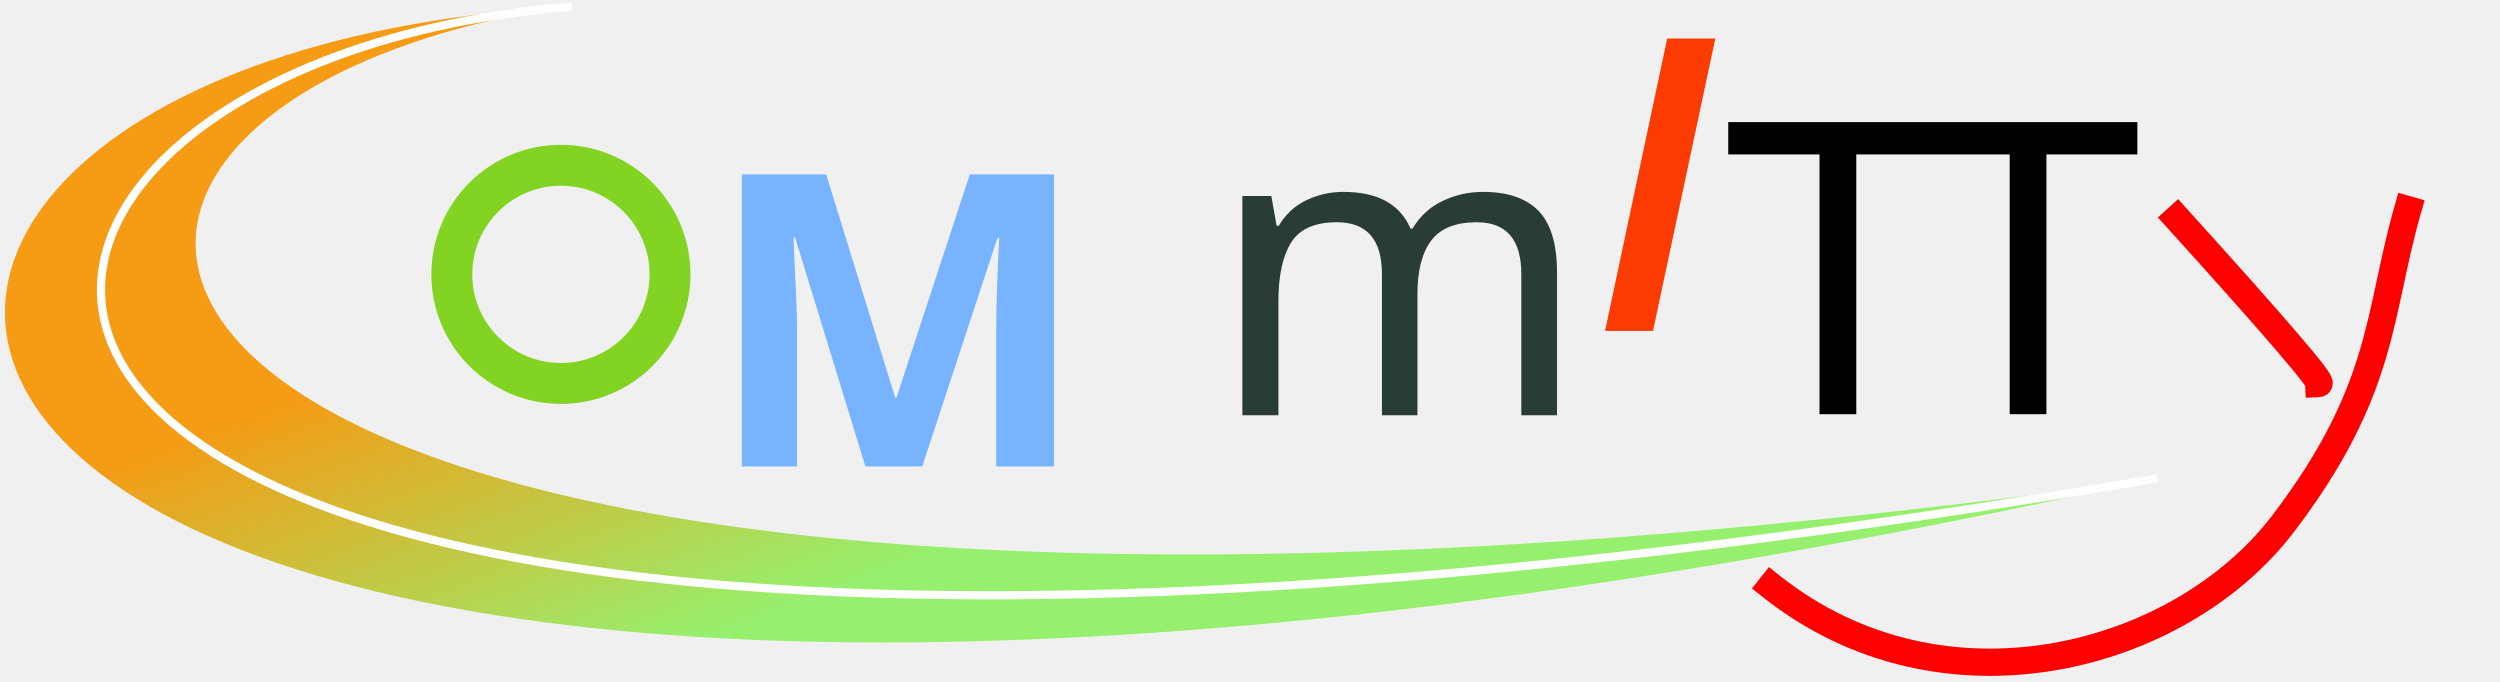
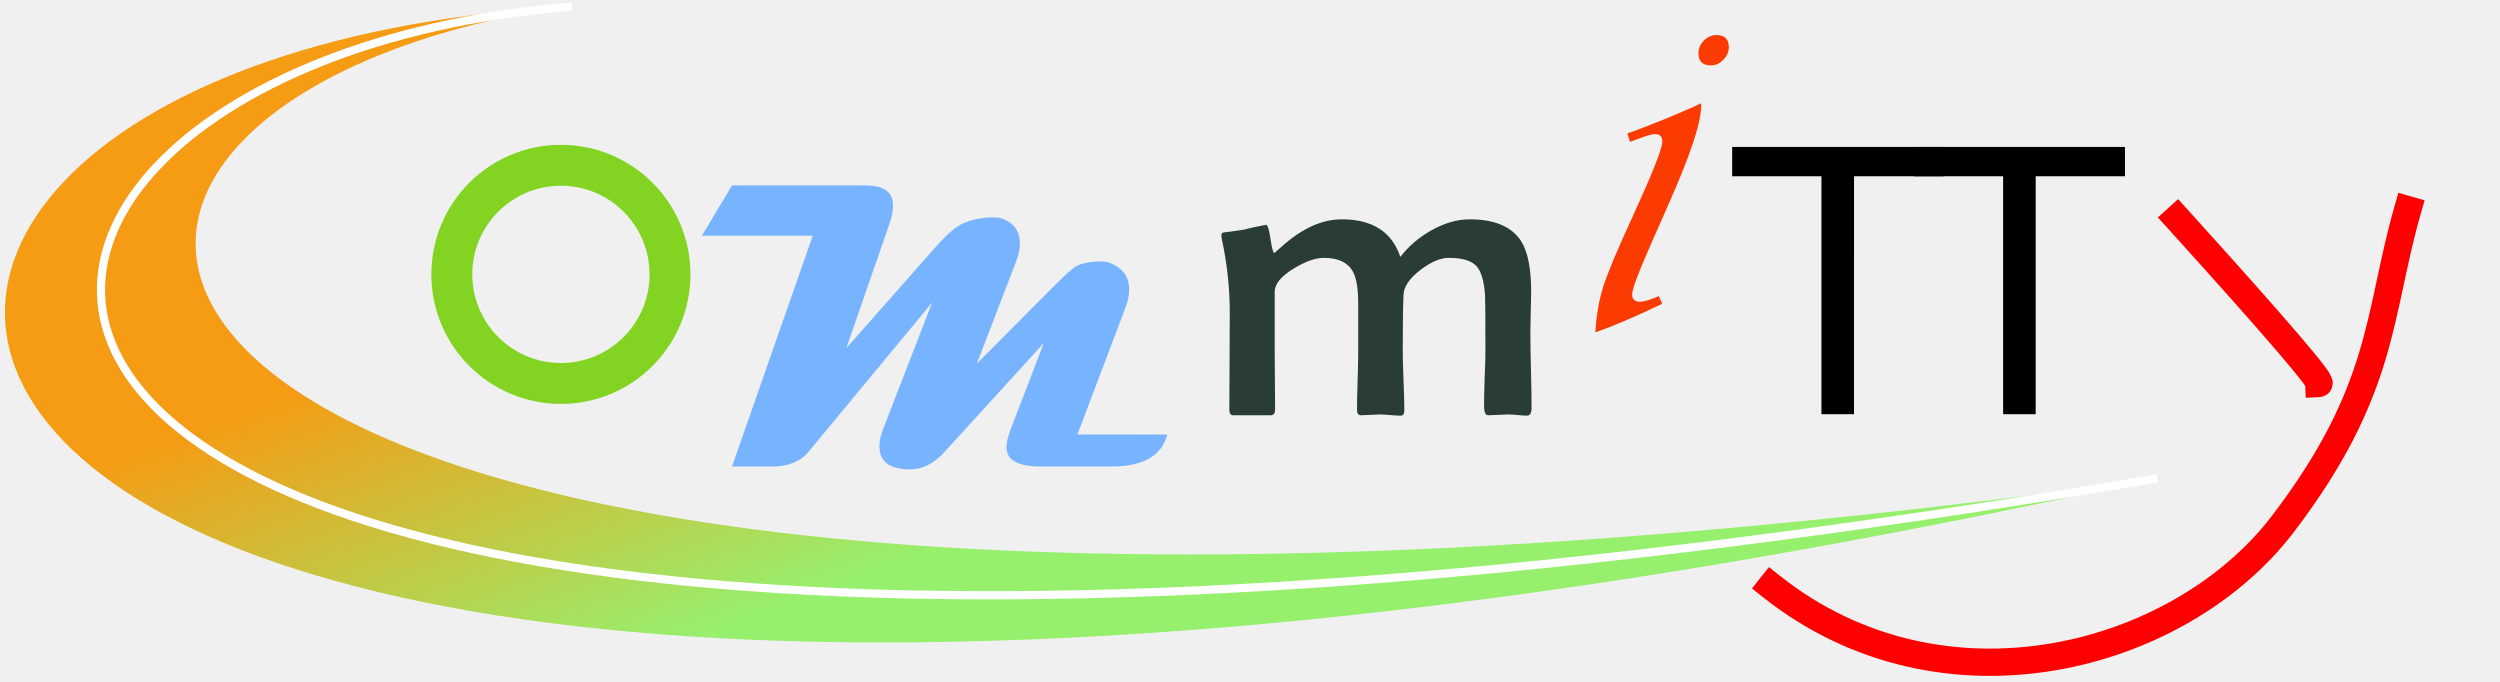
- <svg xmlns="http://www.w3.org/2000/svg" width="220" height="60">
-   <defs>
-     <linearGradient gradientUnits="objectBoundingBox" id="gradient0" spreadMethod="pad" x1="0" x2="1.14" y1="0" y2="0.9">
-       <stop offset="0.33" stop-color="#f59b14" />
-       <stop offset="0.6" stop-color="#96f06e" />
+ <svg xmlns="http://www.w3.org/2000/svg" width="220" height="60" version="1.1" id="svg26">
+   <defs id="defs7">
+     <linearGradient gradientUnits="userSpaceOnUse" id="gradient0" spreadMethod="pad" x1="0.236" x2="117.46" y1="1.122" y2="93.667" gradientTransform="scale(1.838569,0.5439012)">
+       <stop offset="0.33" stop-color="#f59b14" id="stop2" />
+       <stop offset="0.6" stop-color="#96f06e" id="stop4" />
    </linearGradient>
  </defs>
-   <g class="layer">
-     <path d="m189.49,42.15c-186.97,25.97 -200.68,-31.93 -140.19,-41.54c-84.63,5.28 -72.17,88.7 140.19,41.54z" fill="url(#gradient0)" id="shape0" stroke-linecap="square" stroke-linejoin="bevel" stroke-width="0.48" />
-     <path d="m49.99,0.61c-66.4,5.54 -73.11,78.06 139.5,41.54" fill="none" id="shape1" stroke="#ffffff" stroke-linecap="square" stroke-linejoin="bevel" stroke-width="0.72" />
-     <circle cx="9.6" cy="9.6" fill="none" id="shape01" r="9.6" stroke="#82d322" stroke-linecap="square" stroke-linejoin="bevel" stroke-width="3.6" transform="matrix(1 0 0 1 39.76037 14.54386)" />
-     <text fill="#77b3fe" font-family="Magneto" font-size="36" font-weight="700" id="shape11" letter-spacing="0" stroke="#000000" stroke-linecap="square" stroke-linejoin="bevel" stroke-opacity="0" stroke-width="0" transform="matrix(1 0 0 1 62.04506 41.05011)" word-spacing="0">
-       <tspan id="svg_1" x="0">M</tspan>
-     </text>
-     <text fill="#2a3c37" font-family="Berlin Sans FB" font-size="36" id="shape2" letter-spacing="0" stroke="#000000" stroke-linecap="square" stroke-linejoin="bevel" stroke-opacity="0" stroke-width="0" transform="matrix(1 0 0 1 106.2666 36.5423)" word-spacing="0">
-       <tspan id="svg_2" x="0">m</tspan>
-     </text>
-     <text fill="#fb3b02" font-family="Vivaldi" font-size="48" font-style="italic" id="shape3" letter-spacing="0" stroke="#000000" stroke-linecap="square" stroke-linejoin="bevel" stroke-opacity="0" stroke-width="0" transform="matrix(1 0 0 1 139.9007 29.12418)" word-spacing="0">
-       <tspan id="svg_3" x="0">i</tspan>
-     </text>
-     <text fill="#000000" font-family="Corbel" font-size="36" id="shape4" letter-spacing="-4" stroke="#000000" stroke-linecap="square" stroke-linejoin="bevel" stroke-opacity="0" stroke-width="0" transform="matrix(1 0 0 1 151.7276 36.44855)" word-spacing="0">
-       <tspan id="svg_4" x="0">TT</tspan>
-     </text>
-     <path d="m191.59,19.22c8.75,9.66 12.9,14.51 12.46,14.53" fill="none" id="shape011" stroke="#ff0000" stroke-linecap="square" stroke-linejoin="bevel" stroke-width="2.4" />
-     <path d="m211.88,18.45c-2.65,9.25 -1.98,15.86 -11.01,27.69c-9.04,11.82 -29.86,17.48 -45.01,5.45" fill="none" id="shape111" stroke="#ff0000" stroke-linecap="square" stroke-linejoin="bevel" stroke-width="2.4" />
+   <g id="g348">
+     <path d="M 189.49,42.15 C 2.52,68.12 -11.19,10.22 49.3,0.61 -35.33,5.89 -22.87,89.31 189.49,42.15 Z" fill="url(#gradient0)" id="shape0" stroke-linecap="square" stroke-linejoin="bevel" stroke-width="0.48" style="fill:url(#gradient0)" />
+     <path d="m 49.99,0.61 c -66.4,5.54 -73.11,78.06 139.5,41.54" fill="none" id="shape1" stroke="#ffffff" stroke-linecap="square" stroke-linejoin="bevel" stroke-width="0.72" />
+     <circle cx="49.36" cy="24.144" fill="none" id="shape01" r="9.6" stroke="#82d322" stroke-linecap="square" stroke-linejoin="bevel" stroke-width="3.6" />
+     <g aria-label="M" id="shape11" style="font-weight:700;font-size:36px;font-family:Magneto;letter-spacing:0;word-spacing:0;fill:#77b3fe;stroke:#000000;stroke-width:0;stroke-linecap:square;stroke-linejoin:bevel;stroke-opacity:0">
+       <path d="m 102.721,38.238 q -0.738,2.812 -4.887,2.812 h -6.311 q -2.953,0 -2.953,-1.705 0,-0.598 0.369,-1.564 l 2.918,-7.594 -8.719,9.562 q -1.406,1.564 -3.076,1.564 -0.316,0 -0.668,-0.053 -2.004,-0.229 -2.004,-2.004 0,-0.686 0.316,-1.477 L 82.031,26.618 71.186,39.714 q -1.09,1.336 -3.199,1.336 h -3.568 l 7.102,-20.303 h -9.756 l 2.654,-4.43 h 11.742 q 2.426,0 2.426,1.775 0,0.686 -0.334,1.652 l -3.779,10.898 7.559,-8.561 q 1.441,-1.652 2.215,-2.145 1.283,-0.809 3.322,-0.809 0.58,0 1.213,0.404 0.967,0.633 0.967,1.881 0,0.773 -0.387,1.74 l -3.41,8.859 6.768,-6.803 q 1.441,-1.441 1.916,-1.74 0.826,-0.475 2.373,-0.457 0.615,0 1.301,0.457 1.055,0.686 1.055,2.004 0,0.756 -0.352,1.67 l -4.201,11.092 z" id="path316" />
+     </g>
+     <path d="m 134.778,35.892 q 0,0.686 -0.404,0.686 -0.264,0 -0.809,-0.053 -0.527,-0.053 -0.809,-0.053 -0.299,0 -0.896,0.035 -0.598,0.035 -0.896,0.035 -0.369,0 -0.369,-0.826 0,-0.809 0.053,-2.408 0.07,-1.617 0.07,-2.426 0,-4.447 -0.035,-4.957 -0.141,-1.811 -0.738,-2.496 -0.686,-0.738 -2.443,-0.738 -1.107,0 -2.496,1.055 -1.441,1.107 -1.494,2.18 -0.07,1.371 -0.07,5.01 0,0.861 0.07,2.584 0.07,1.723 0.07,2.584 0,0.475 -0.316,0.475 -0.316,0 -0.932,-0.053 -0.598,-0.053 -0.914,-0.053 -0.281,0 -0.826,0.035 -0.545,0.035 -0.826,0.035 -0.352,0 -0.352,-0.51 0,-0.844 0.053,-2.531 0.053,-1.705 0.053,-2.549 v -4.236 q 0,-1.986 -0.475,-2.83 -0.668,-1.195 -2.549,-1.195 -1.107,0 -2.637,0.932 -1.688,1.02 -1.688,2.057 v 5.133 q 0,0.879 0.018,2.619 0.018,1.74 0.018,2.602 0,0.51 -0.404,0.51 h -3.27 q -0.352,0 -0.352,-0.475 0,-1.424 0.018,-4.271 0.018,-2.865 0.018,-4.289 0,-3.217 -0.686,-6.416 -0.053,-0.229 -0.053,-0.369 0,-0.229 0.158,-0.264 0.65,-0.07 1.898,-0.264 0.58,-0.176 1.74,-0.387 l 0.141,-0.018 q 0.211,0 0.387,1.248 0.193,1.23 0.334,1.23 0,0 0.879,-0.773 1.037,-0.896 2.074,-1.424 1.494,-0.773 2.988,-0.773 4.043,0 5.15,3.305 1.09,-1.406 2.707,-2.32 1.723,-0.984 3.41,-0.984 3.252,0 4.5,1.898 0.896,1.406 0.896,4.447 0,0.58 -0.035,1.793 -0.035,1.213 -0.035,1.793 0,1.107 0.053,3.34 0.053,2.215 0.053,3.322 z" id="path216" style="font-size:36px;font-family:'Berlin Sans FB';letter-spacing:0;word-spacing:0;fill:#2a3c37;stroke:#000000;stroke-width:0;stroke-linecap:square;stroke-linejoin:bevel;stroke-opacity:0" />
+     <g aria-label="i" id="shape3" style="font-style:italic;font-size:48px;font-family:Vivaldi;letter-spacing:0;word-spacing:0;fill:#fb3b02;stroke:#000000;stroke-width:0;stroke-linecap:square;stroke-linejoin:bevel;stroke-opacity:0">
+       <path d="m 149.698,9.085 v 0.258 q 0,2.203 -2.906,8.719 l -1.734,3.938 q -1.383,3.164 -1.43,3.867 -0.023,0.727 0.797,0.68 0.469,-0.023 1.547,-0.492 l 0.305,0.68 q -3.68,1.758 -5.883,2.508 0.117,-2.203 0.703,-4.055 0.609,-1.875 2.602,-6.188 2.531,-5.531 2.578,-6.469 0.047,-0.727 -0.609,-0.727 -0.305,0 -0.797,0.164 l -0.984,0.352 q -0.094,0.023 -0.445,0.164 l -0.234,-0.75 0.492,-0.164 q 2.602,-0.961 5.297,-2.156 z m 1.359,-6 q 1.078,0 1.078,1.078 0,0.609 -0.492,1.102 -0.469,0.492 -1.078,0.492 -1.102,0 -1.102,-1.078 0,-0.609 0.469,-1.102 0.492,-0.492 1.125,-0.492 z" id="path327" />
+     </g>
+     <g aria-label="TT" id="shape4" style="font-size:36px;font-family:Corbel;letter-spacing:-4;word-spacing:0;stroke:#000000;stroke-width:0;stroke-linecap:square;stroke-linejoin:bevel;stroke-opacity:0">
+       <path d="M 163.153,36.449 H 160.288 V 15.513 h -7.857 V 12.929 h 18.58 v 2.584 h -7.857 z" id="path330" />
+       <path d="m 179.14,36.449 h -2.865 V 15.513 h -7.857 V 12.929 h 18.58 v 2.584 h -7.857 z" id="path332" />
+     </g>
+     <path d="m 191.59,19.22 c 8.75,9.66 12.9,14.51 12.46,14.53" fill="none" id="shape011" stroke="#ff0000" stroke-linecap="square" stroke-linejoin="bevel" stroke-width="2.4" />
+     <path d="m 211.88,18.45 c -2.65,9.25 -1.98,15.86 -11.01,27.69 -9.04,11.82 -29.86,17.48 -45.01,5.45" fill="none" id="shape111" stroke="#ff0000" stroke-linecap="square" stroke-linejoin="bevel" stroke-width="2.4" />
  </g>
</svg>
